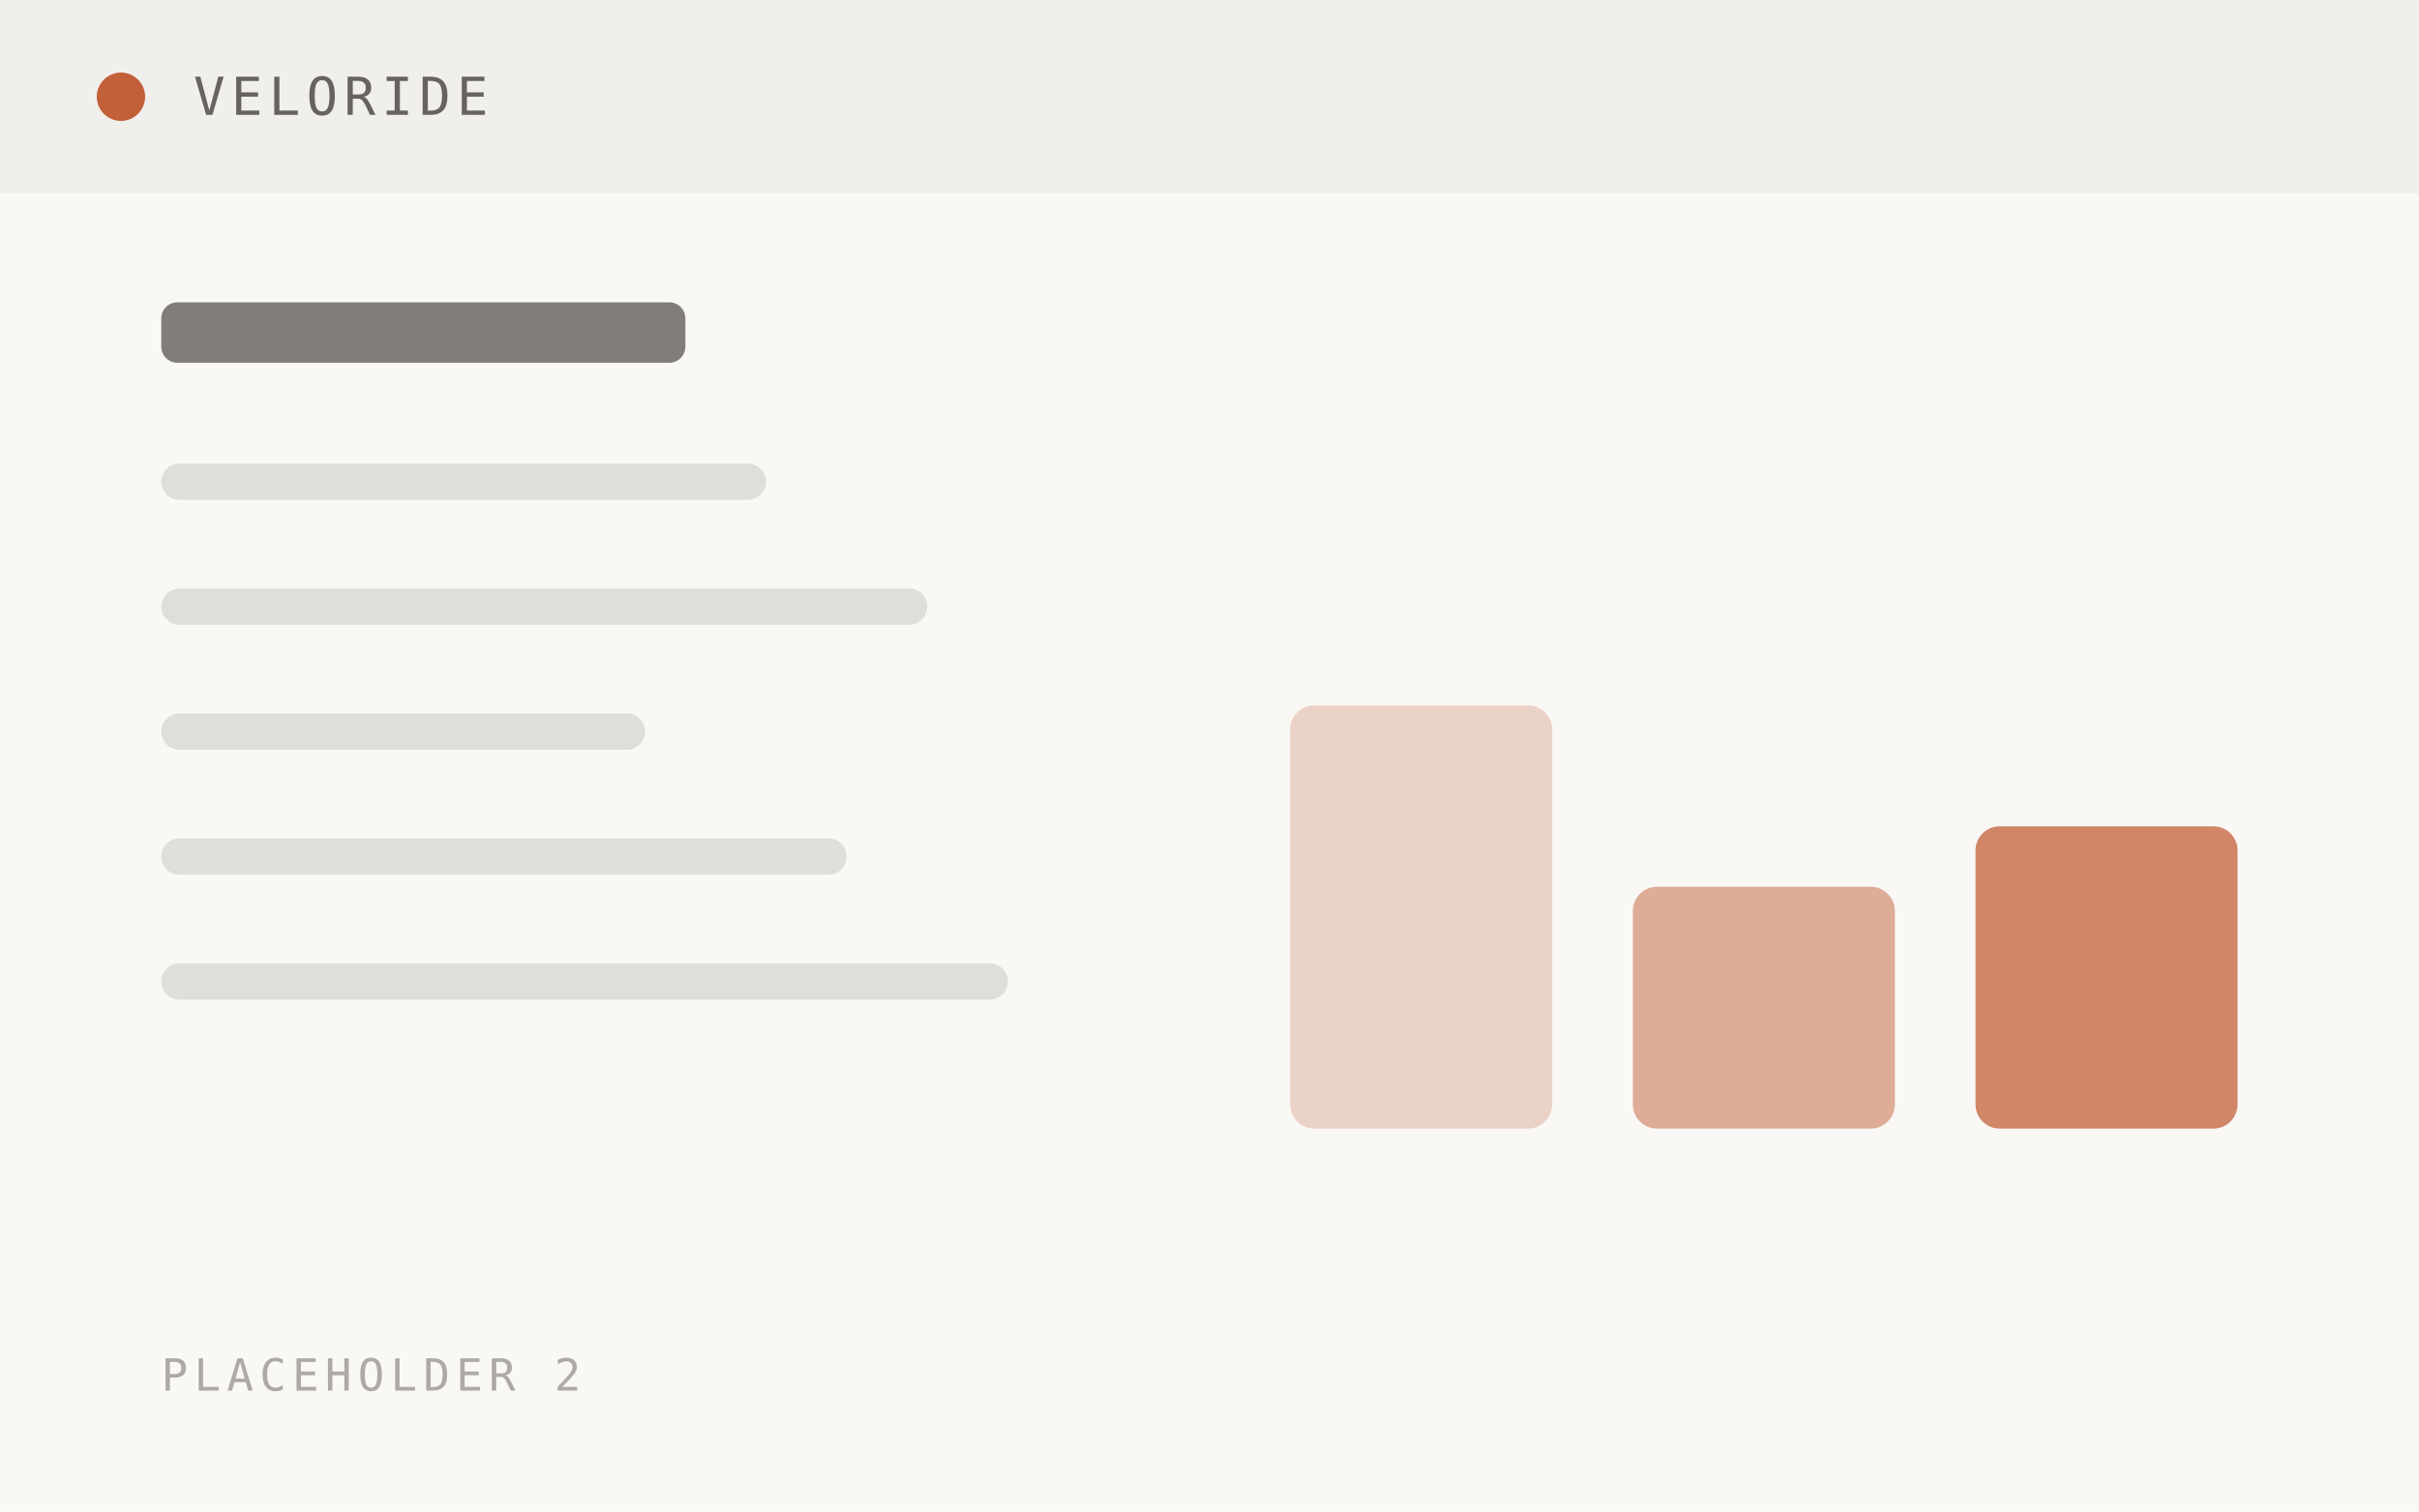
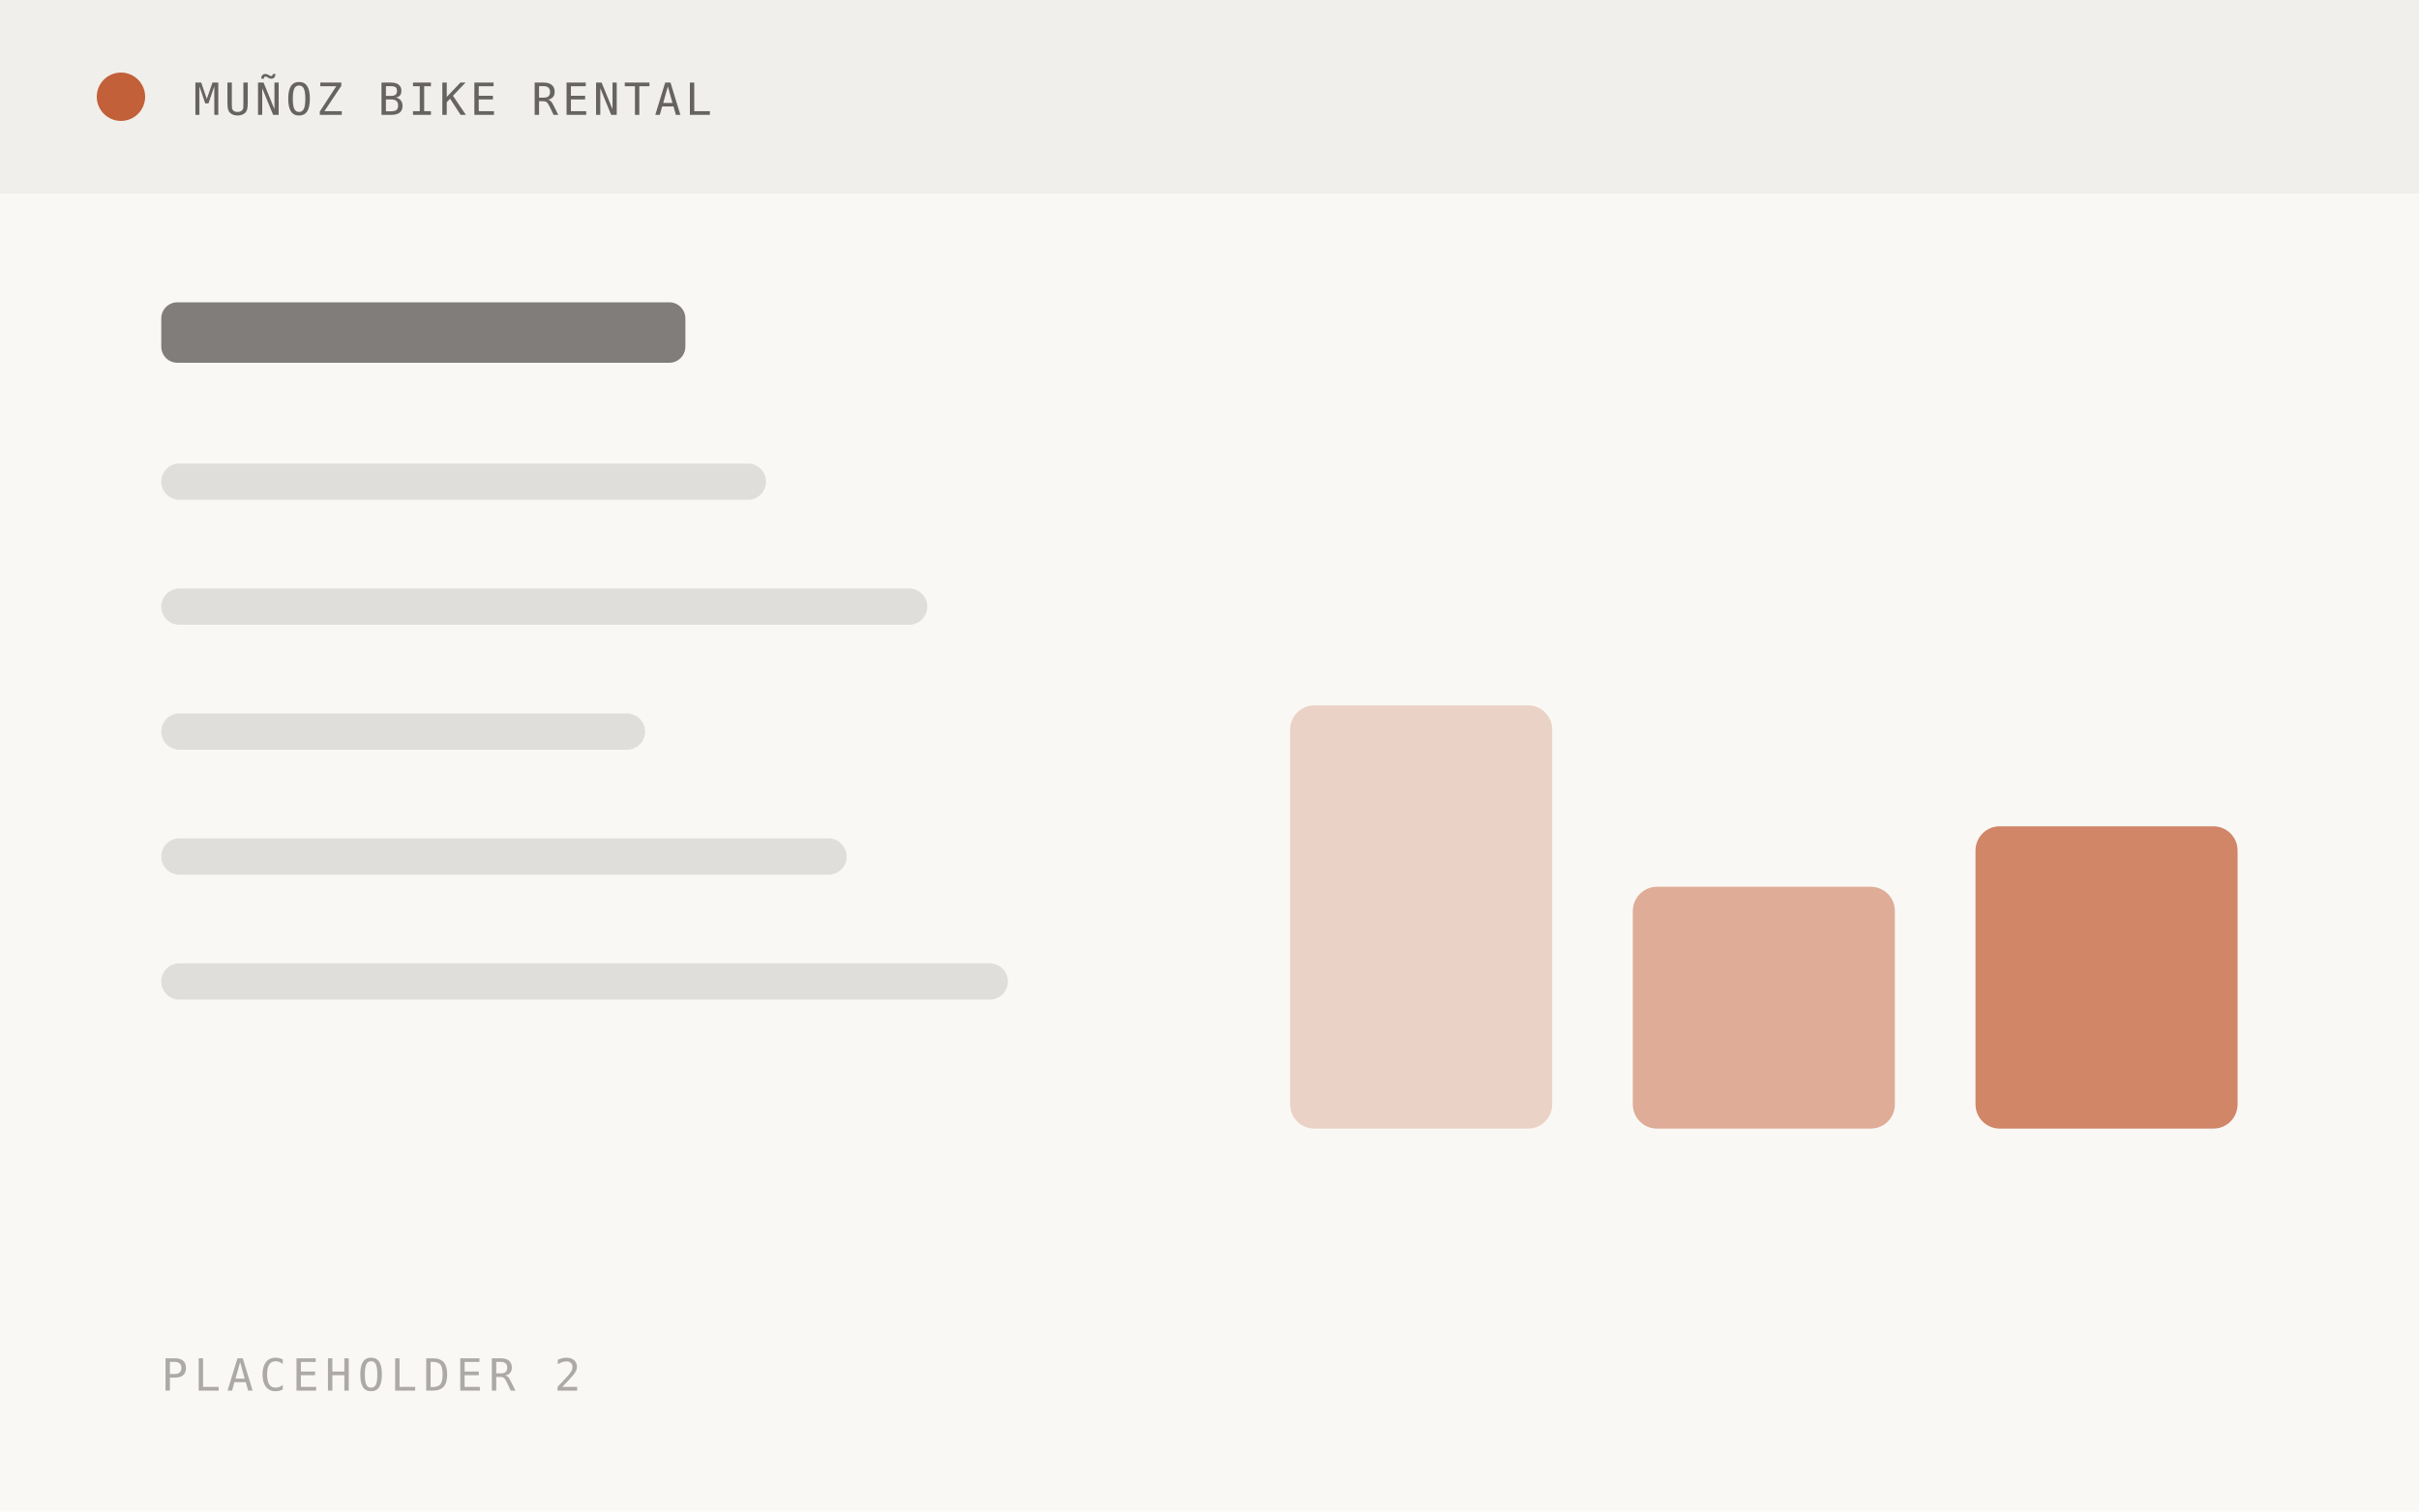
<svg xmlns="http://www.w3.org/2000/svg" width="1200" height="750" viewBox="0 0 1200 750" role="img">
  <rect width="1200" height="750" fill="#faf8f5" />
  <rect x="0" y="0" width="1200" height="96" fill="#1c1917" fill-opacity="0.04" />
  <circle cx="60" cy="48" r="12" fill="#c2603a" />
-   <text x="96" y="57" fill="#1c1917" fill-opacity="0.65" font-family="ui-monospace, monospace" font-size="26" letter-spacing="3">VELORIDE</text>
+   <text x="96" y="57" fill="#1c1917" fill-opacity="0.65" font-family="ui-monospace, monospace" font-size="22" letter-spacing="2">MUÑOZ BIKE RENTAL</text>
  <rect x="80" y="150" width="260" height="30" rx="8" fill="#1c1917" fill-opacity="0.55" />
  <rect x="80" y="230" width="300" height="18" rx="9" fill="#1c1917" fill-opacity="0.12" />
  <rect x="80" y="292" width="380" height="18" rx="9" fill="#1c1917" fill-opacity="0.12" />
  <rect x="80" y="354" width="240" height="18" rx="9" fill="#1c1917" fill-opacity="0.12" />
  <rect x="80" y="416" width="340" height="18" rx="9" fill="#1c1917" fill-opacity="0.12" />
  <rect x="80" y="478" width="420" height="18" rx="9" fill="#1c1917" fill-opacity="0.12" />
  <rect x="640" y="350" width="130" height="210" rx="12" fill="#c2603a" fill-opacity="0.25" />
  <rect x="810" y="440" width="130" height="120" rx="12" fill="#c2603a" fill-opacity="0.5" />
  <rect x="980" y="410" width="130" height="150" rx="12" fill="#c2603a" fill-opacity="0.75" />
  <text x="80" y="690" fill="#1c1917" fill-opacity="0.35" font-family="ui-monospace, monospace" font-size="22" letter-spacing="3">PLACEHOLDER 2</text>
</svg>
